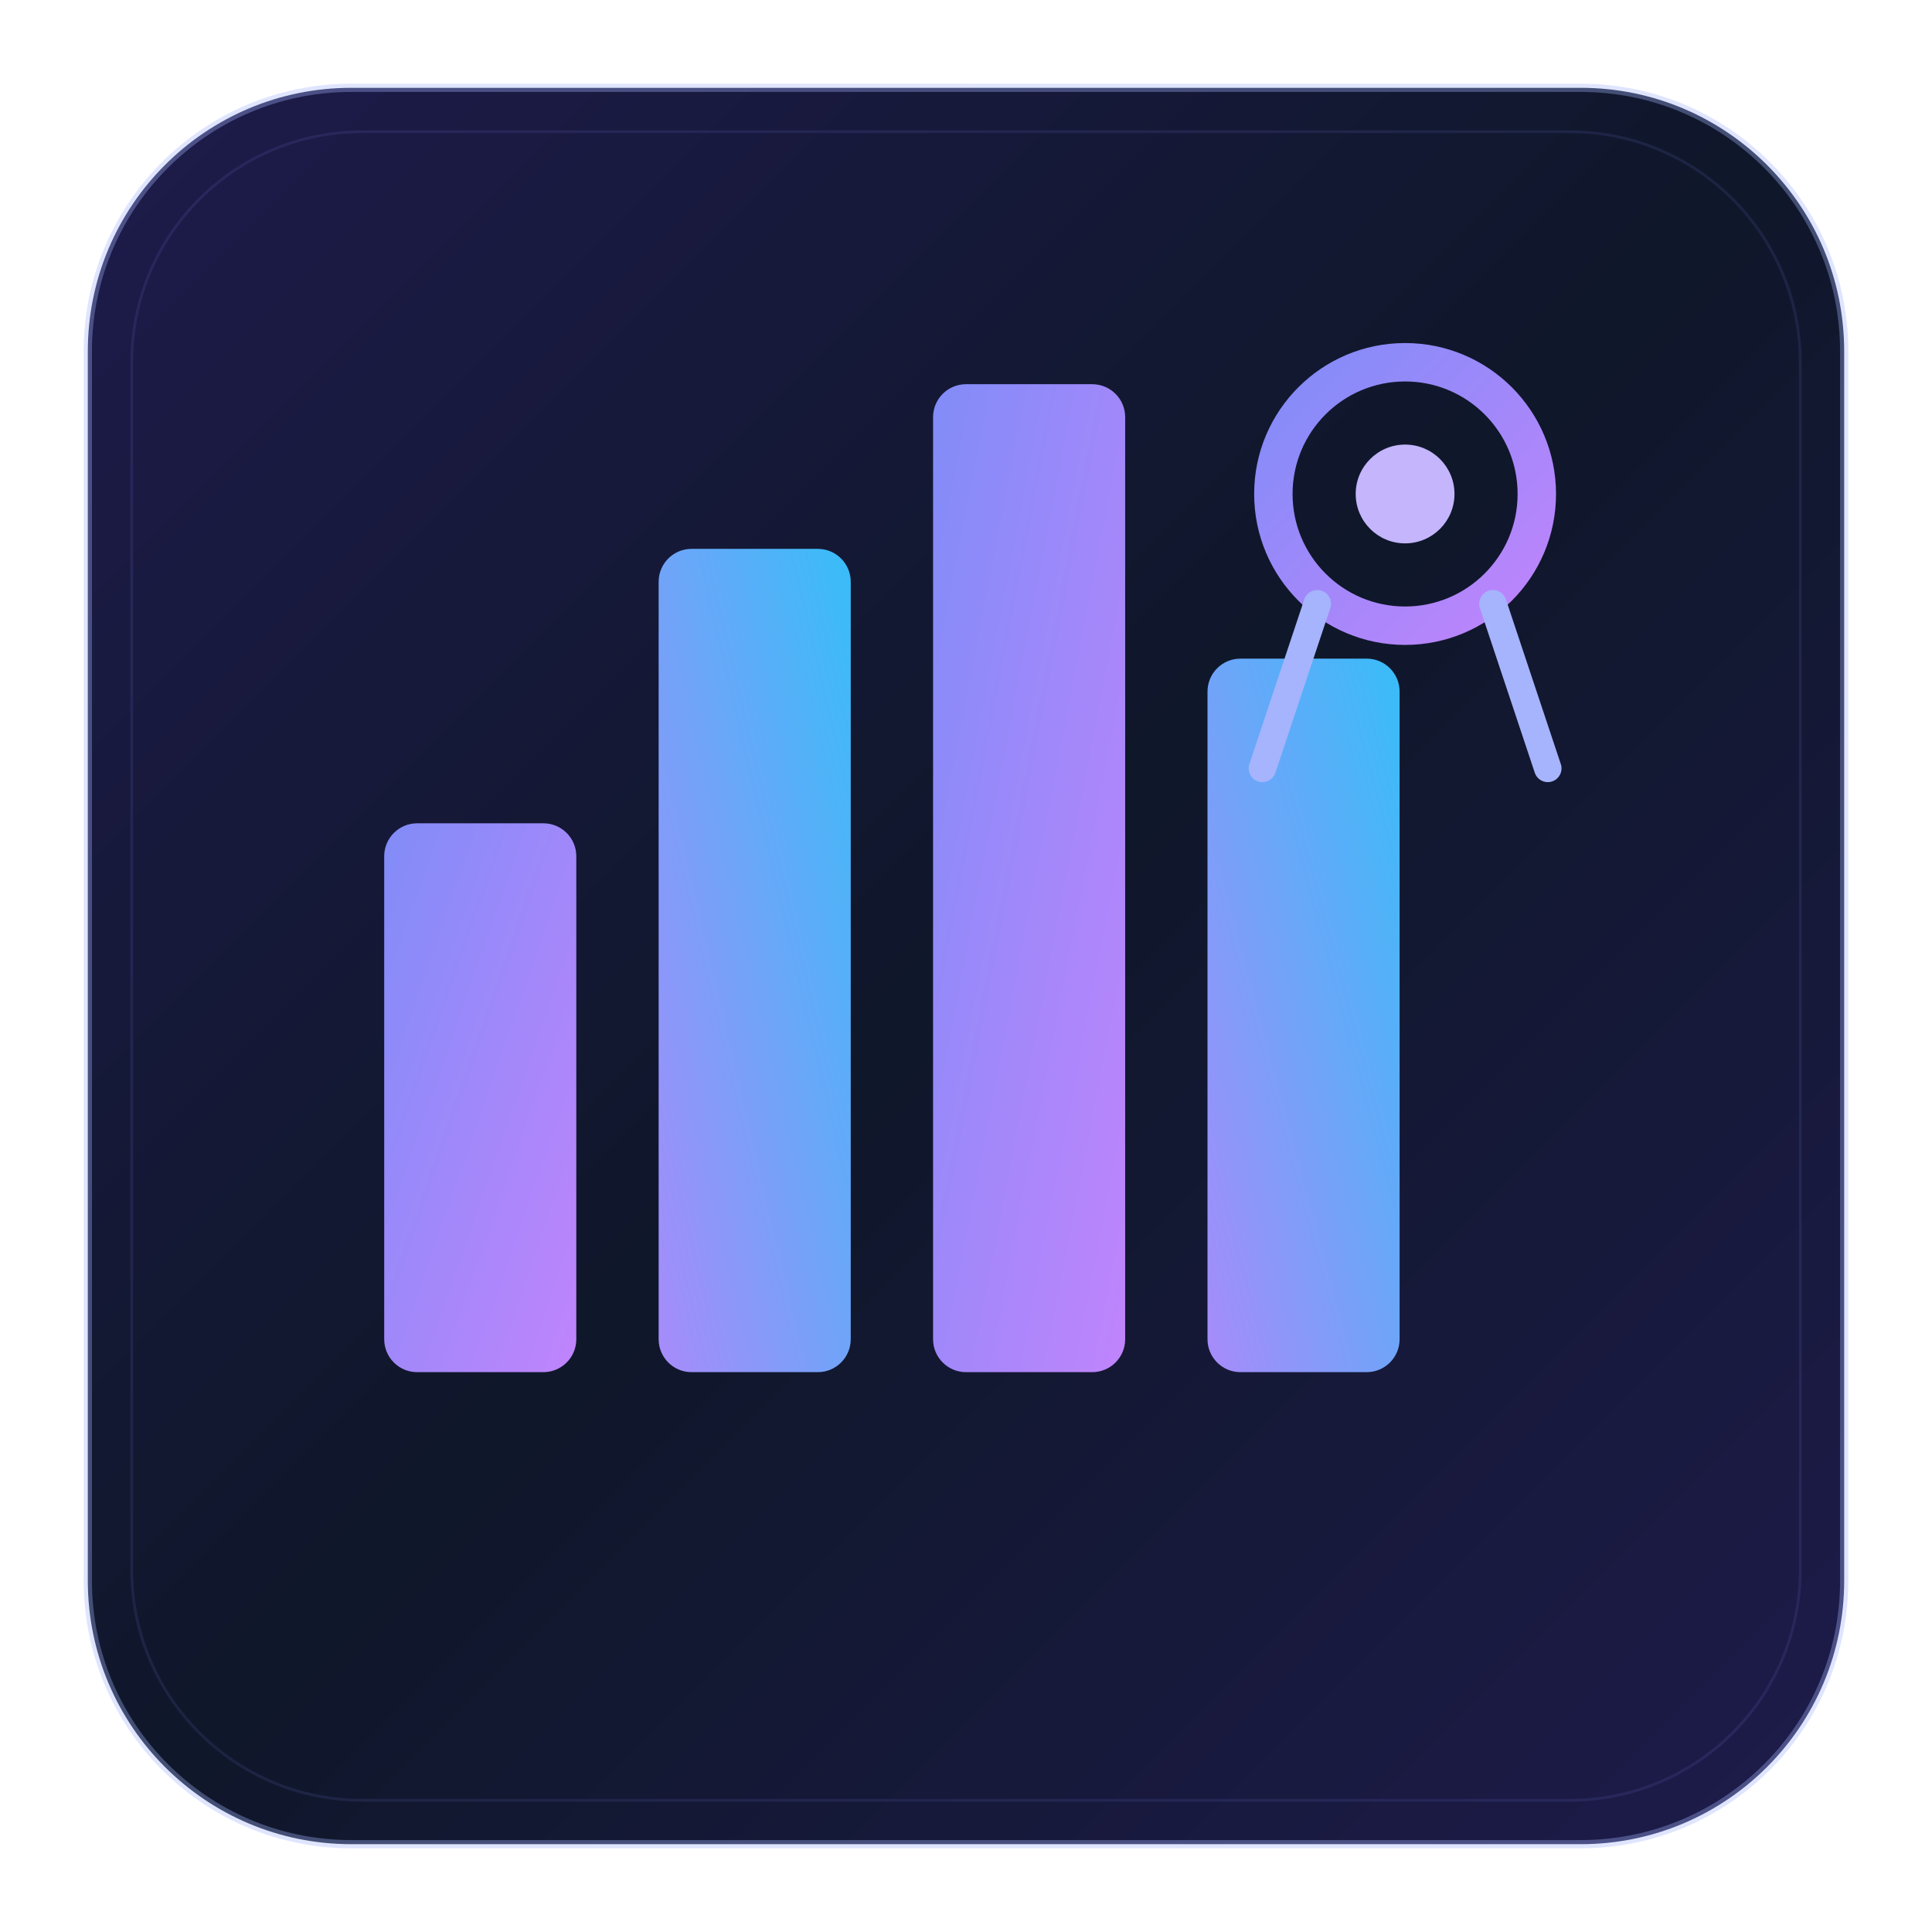
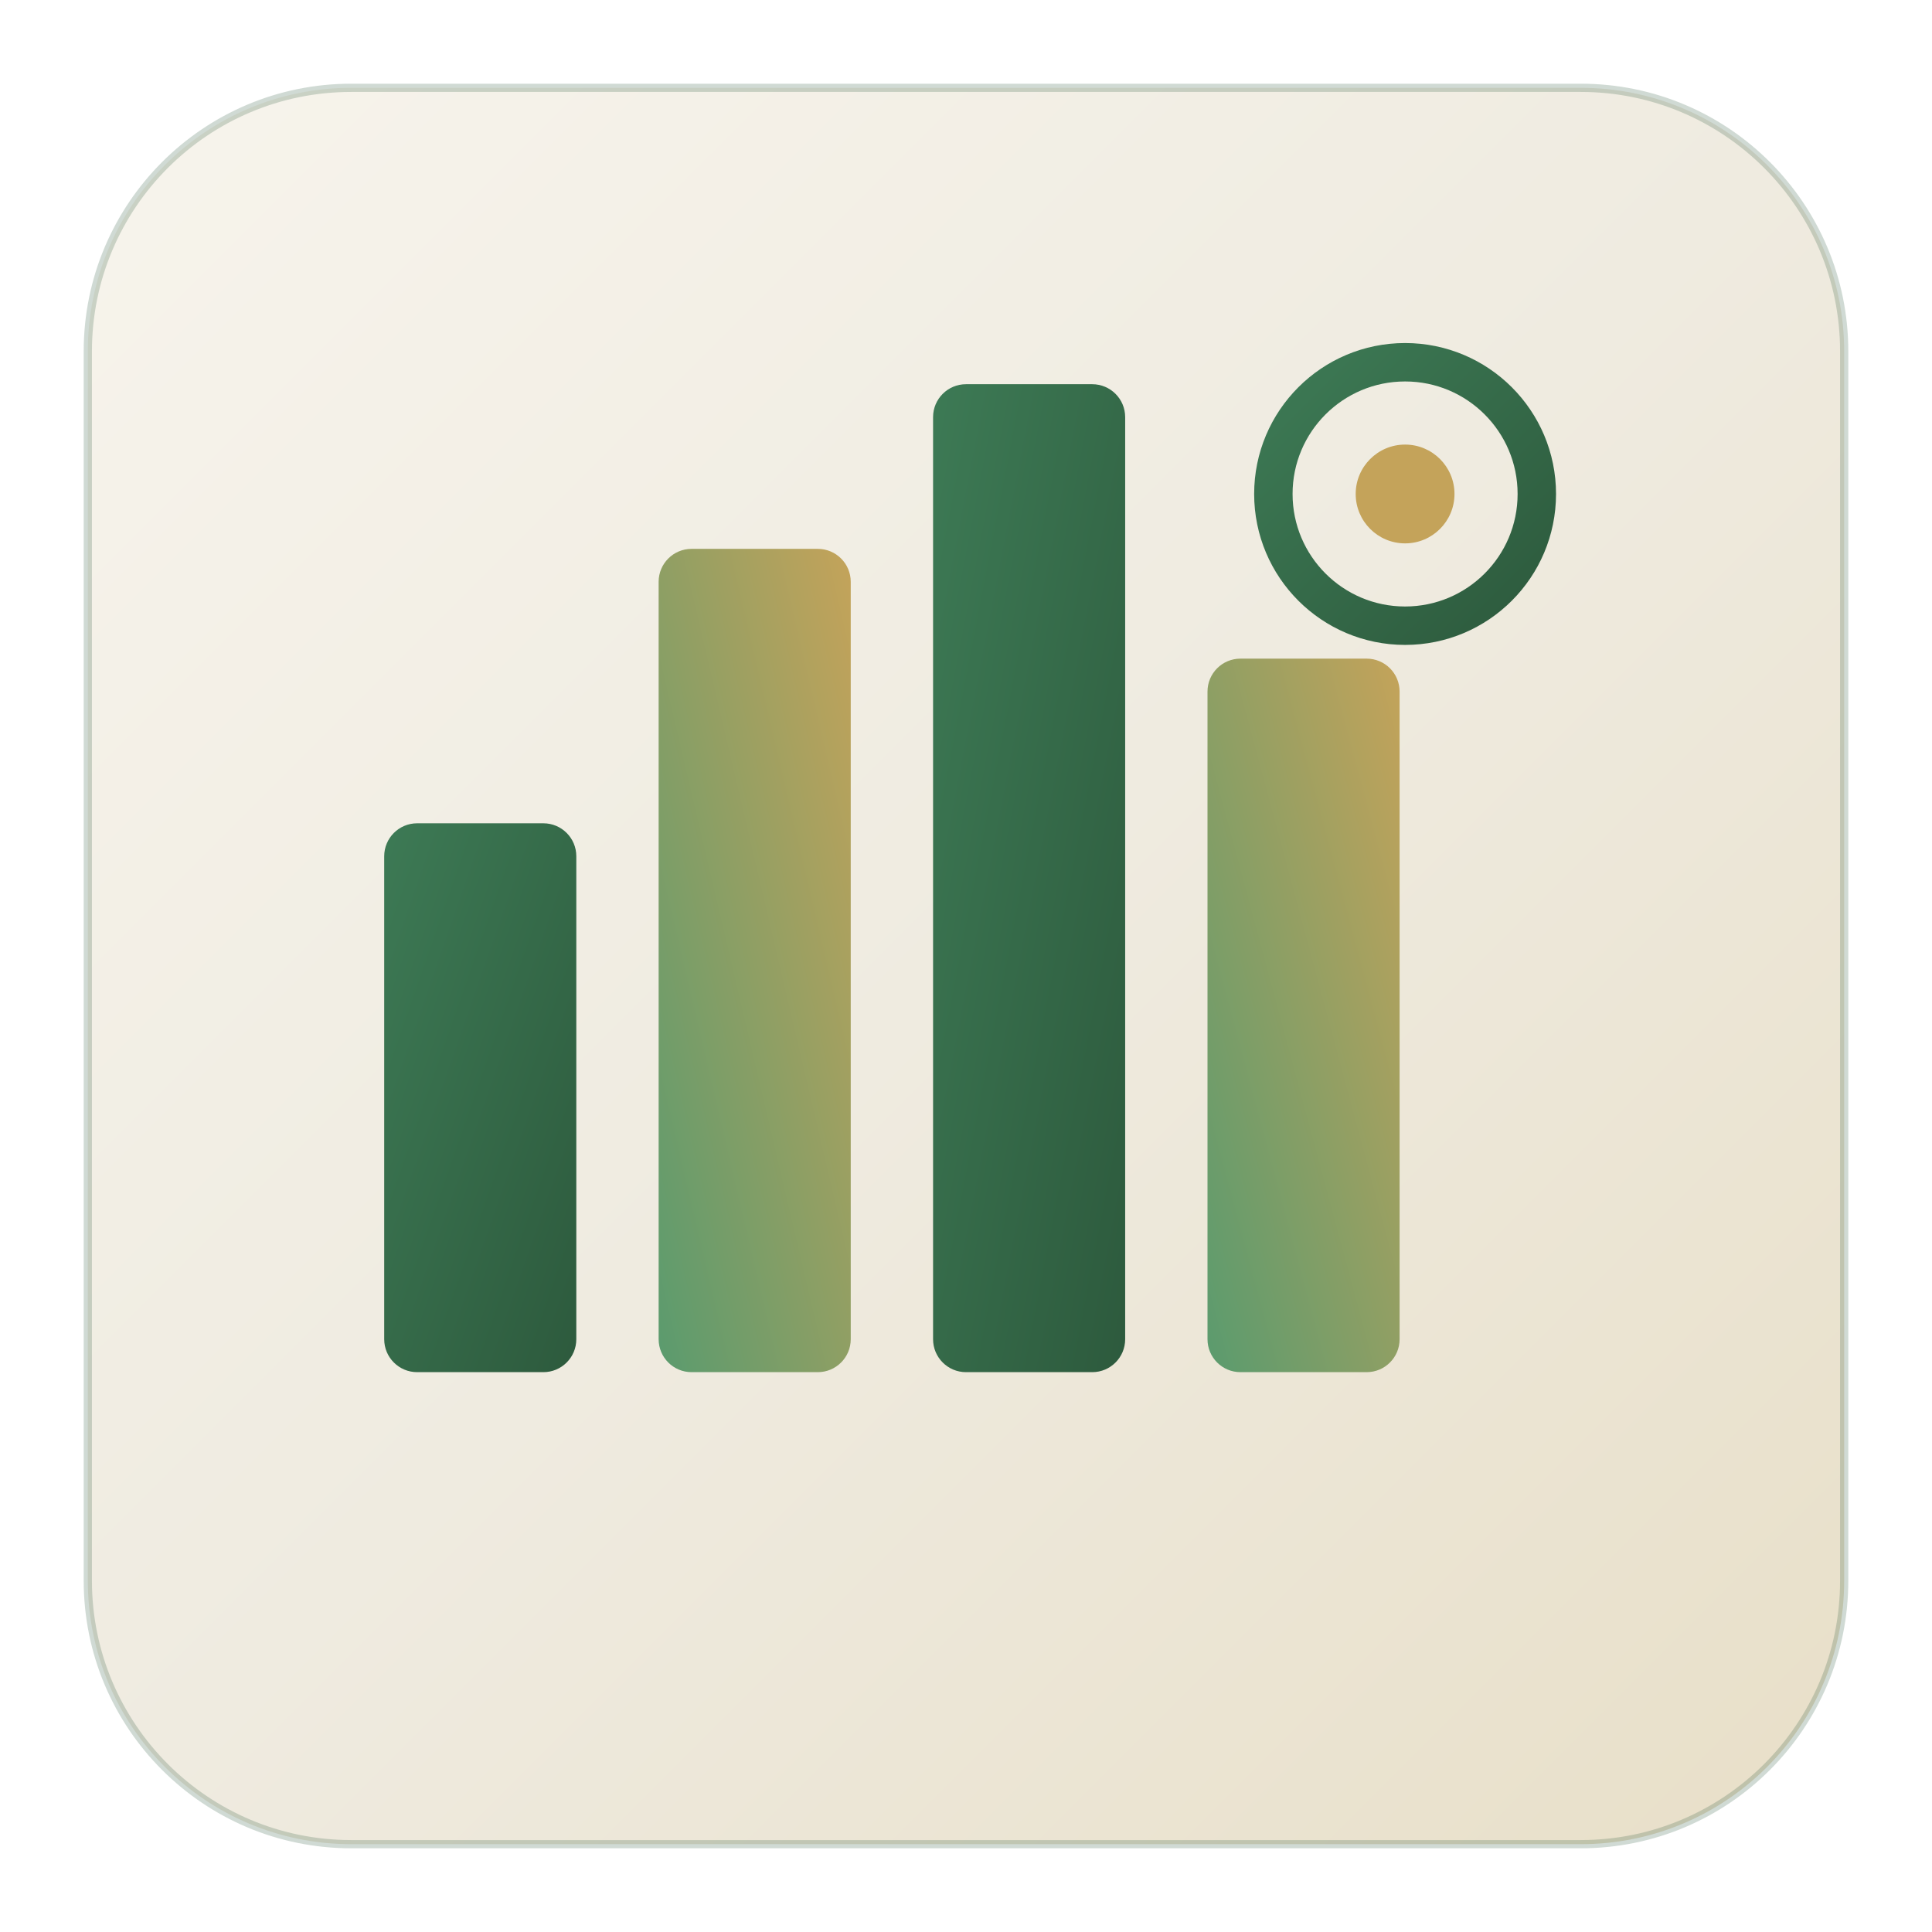
- <svg xmlns="http://www.w3.org/2000/svg" viewBox="0 0 704 704" width="512" height="512" role="img" aria-label="DS/AI">
+ <svg xmlns="http://www.w3.org/2000/svg" viewBox="0 0 704 704" width="512" height="512" role="img">
  <defs>
    <linearGradient id="bg" x1="0%" y1="0%" x2="100%" y2="100%">
-       <stop offset="0%" stop-color="#1e1b4b" />
-       <stop offset="50%" stop-color="#0f172a" />
-       <stop offset="100%" stop-color="#1e1b4b" />
+       <stop offset="0%" stop-color="#f7f4ec" />
+       <stop offset="50%" stop-color="#efebe0" />
+       <stop offset="100%" stop-color="#e8dfc8" />
    </linearGradient>
    <linearGradient id="g1" x1="0%" y1="0%" x2="100%" y2="100%">
-       <stop offset="0%" stop-color="#818cf8" />
-       <stop offset="100%" stop-color="#c084fc" />
+       <stop offset="0%" stop-color="#3d7a55" />
+       <stop offset="100%" stop-color="#2d5a3d" />
    </linearGradient>
    <linearGradient id="g2" x1="100%" y1="0%" x2="0%" y2="100%">
-       <stop offset="0%" stop-color="#38bdf8" />
-       <stop offset="100%" stop-color="#a78bfa" />
+       <stop offset="0%" stop-color="#c4a35a" />
+       <stop offset="100%" stop-color="#5a9b6e" />
    </linearGradient>
  </defs>
  <rect x="32" y="32" width="640" height="640" rx="96" fill="url(#bg)" />
-   <rect x="32" y="32" width="640" height="640" rx="96" fill="none" stroke="rgba(165,180,252,0.35)" stroke-width="3" />
-   <rect x="48" y="48" width="608" height="608" rx="84" fill="none" stroke="rgba(129,140,248,0.12)" stroke-width="1" />
+   <rect x="32" y="32" width="640" height="640" rx="96" fill="none" stroke="rgba(45,90,61,0.22)" stroke-width="3" />
  <g>
    <rect x="140" y="300" width="70" height="200" rx="12" fill="url(#g1)" />
    <rect x="240" y="200" width="70" height="300" rx="12" fill="url(#g2)" />
    <rect x="340" y="140" width="70" height="360" rx="12" fill="url(#g1)" />
    <rect x="440" y="240" width="70" height="260" rx="12" fill="url(#g2)" />
    <circle cx="512" cy="180" r="48" fill="none" stroke="url(#g1)" stroke-width="14" />
-     <circle cx="512" cy="180" r="18" fill="#c4b5fd" />
-     <path d="M480 220 L460 280" stroke="#a5b4fc" stroke-width="10" stroke-linecap="round" />
-     <path d="M544 220 L564 280" stroke="#a5b4fc" stroke-width="10" stroke-linecap="round" />
+     <circle cx="512" cy="180" r="18" fill="#c4a35a" />
  </g>
</svg>
